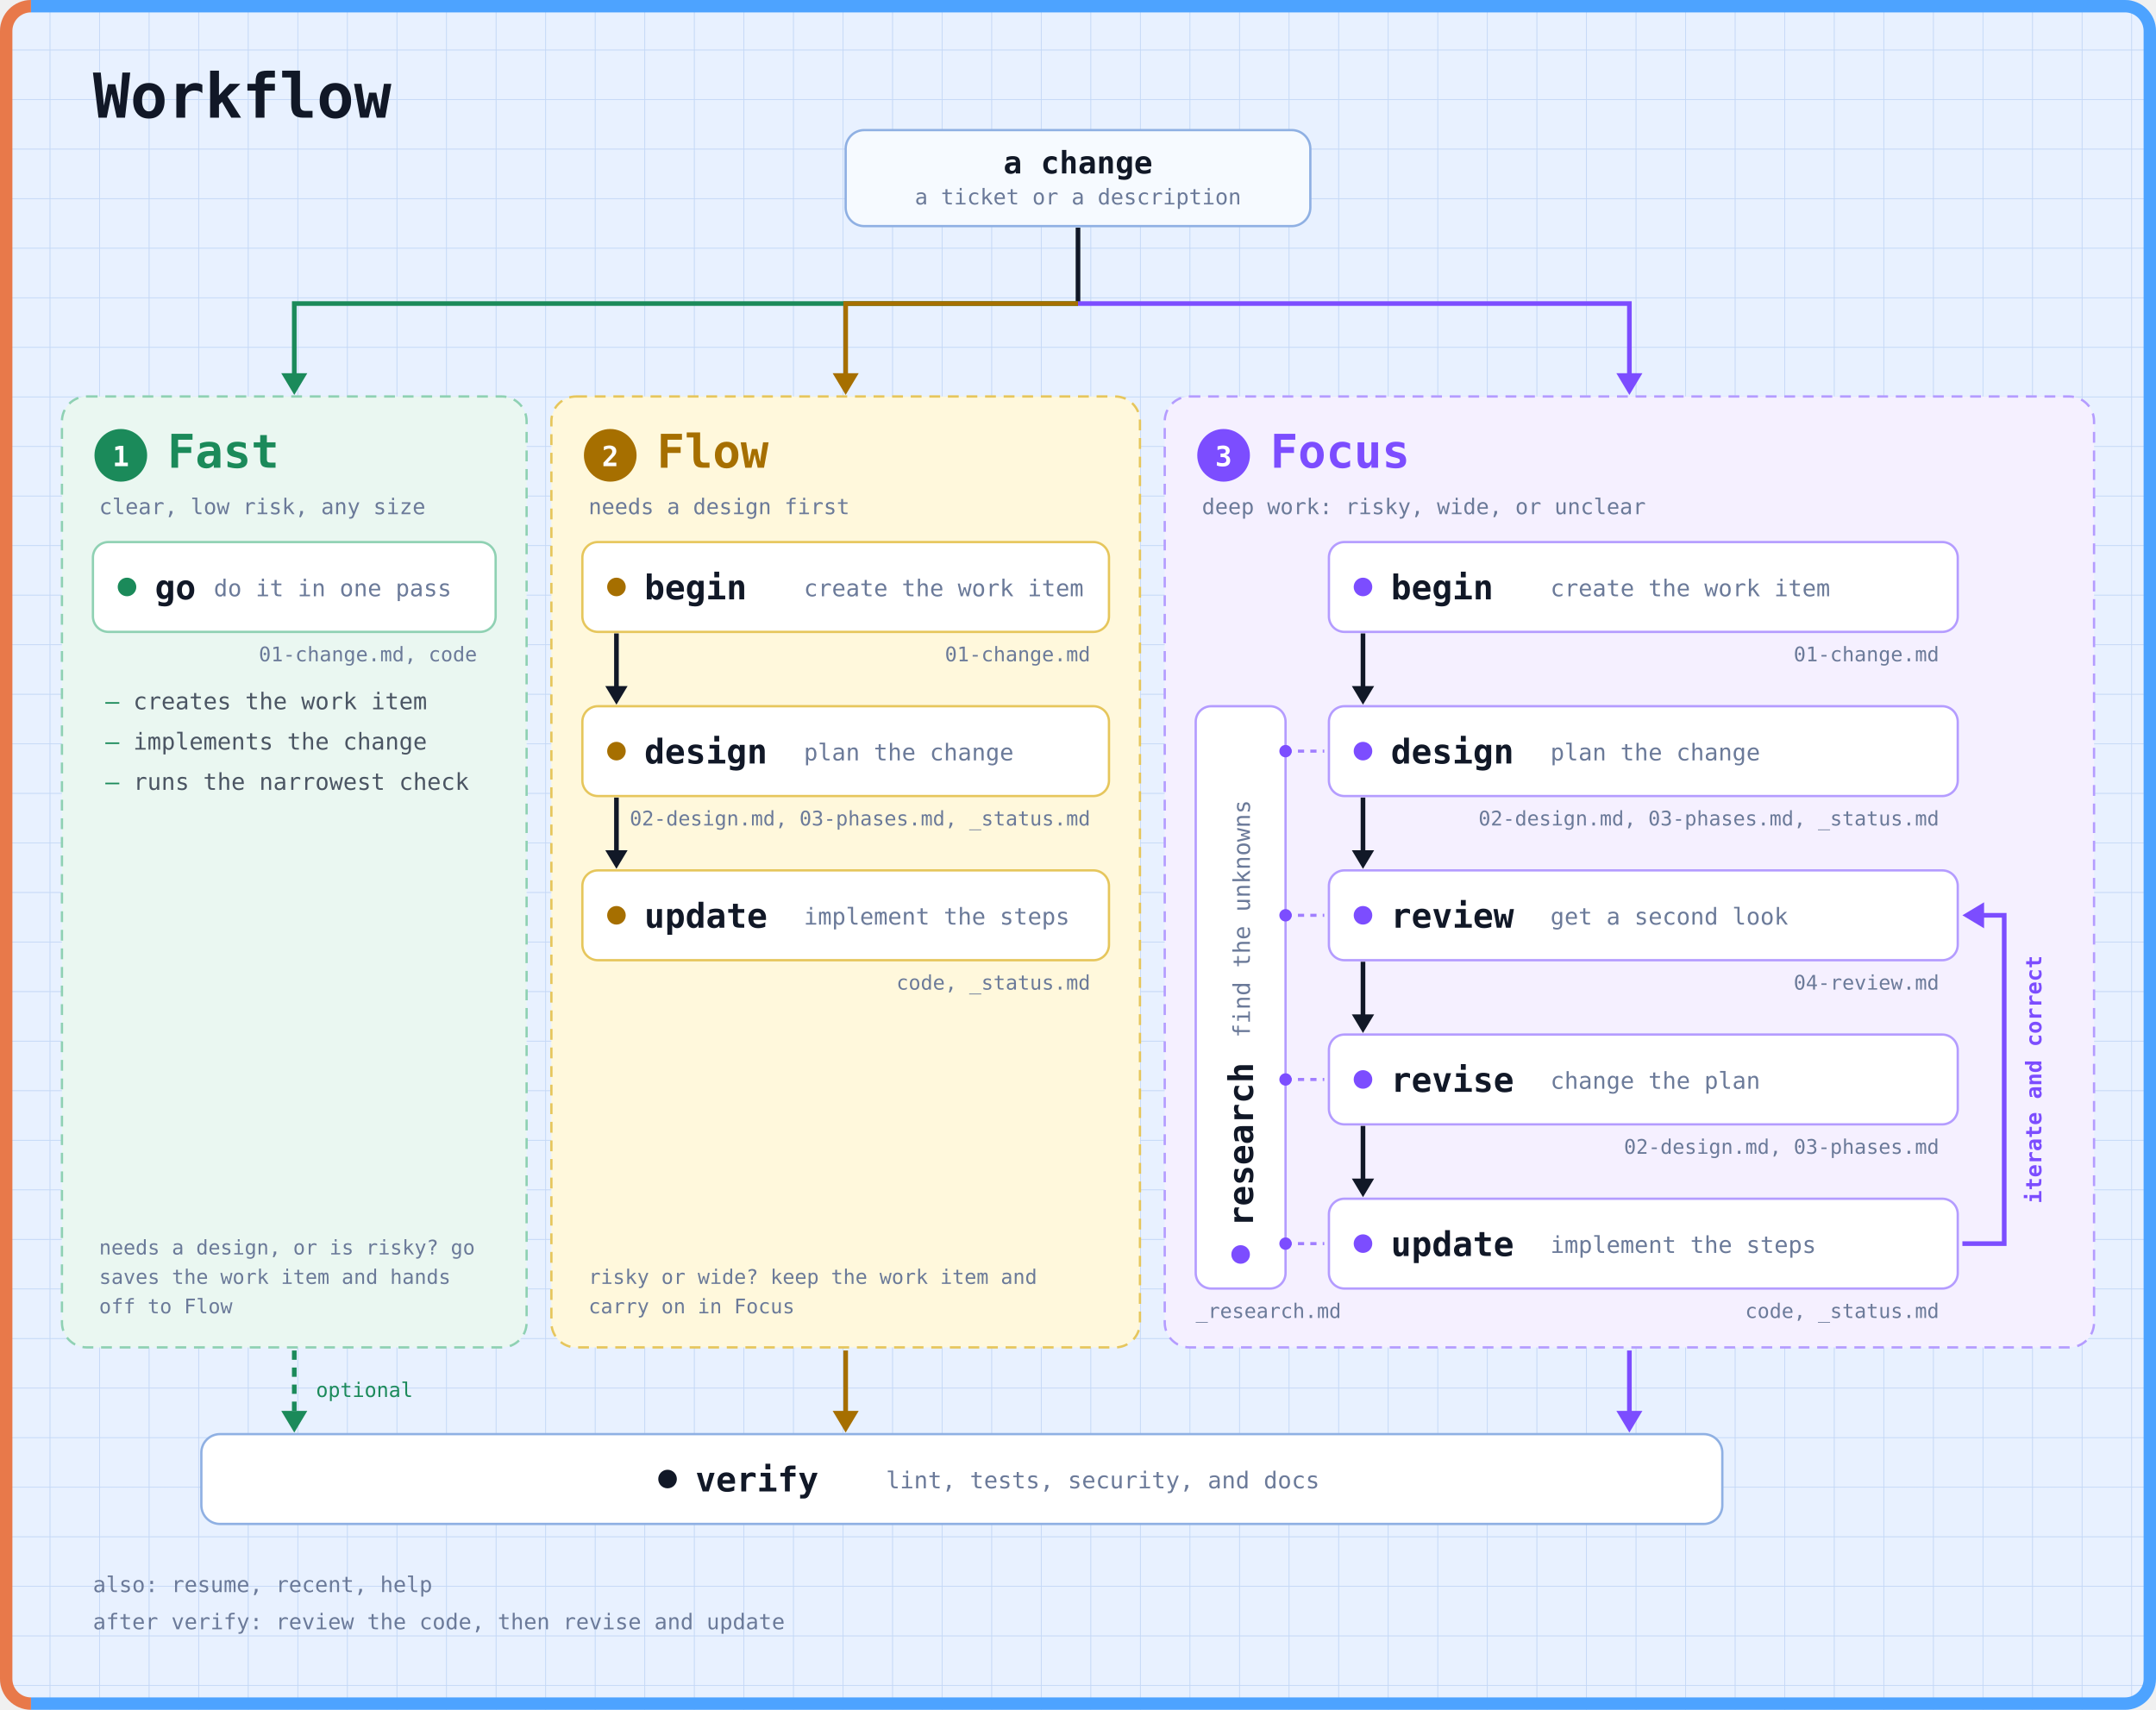
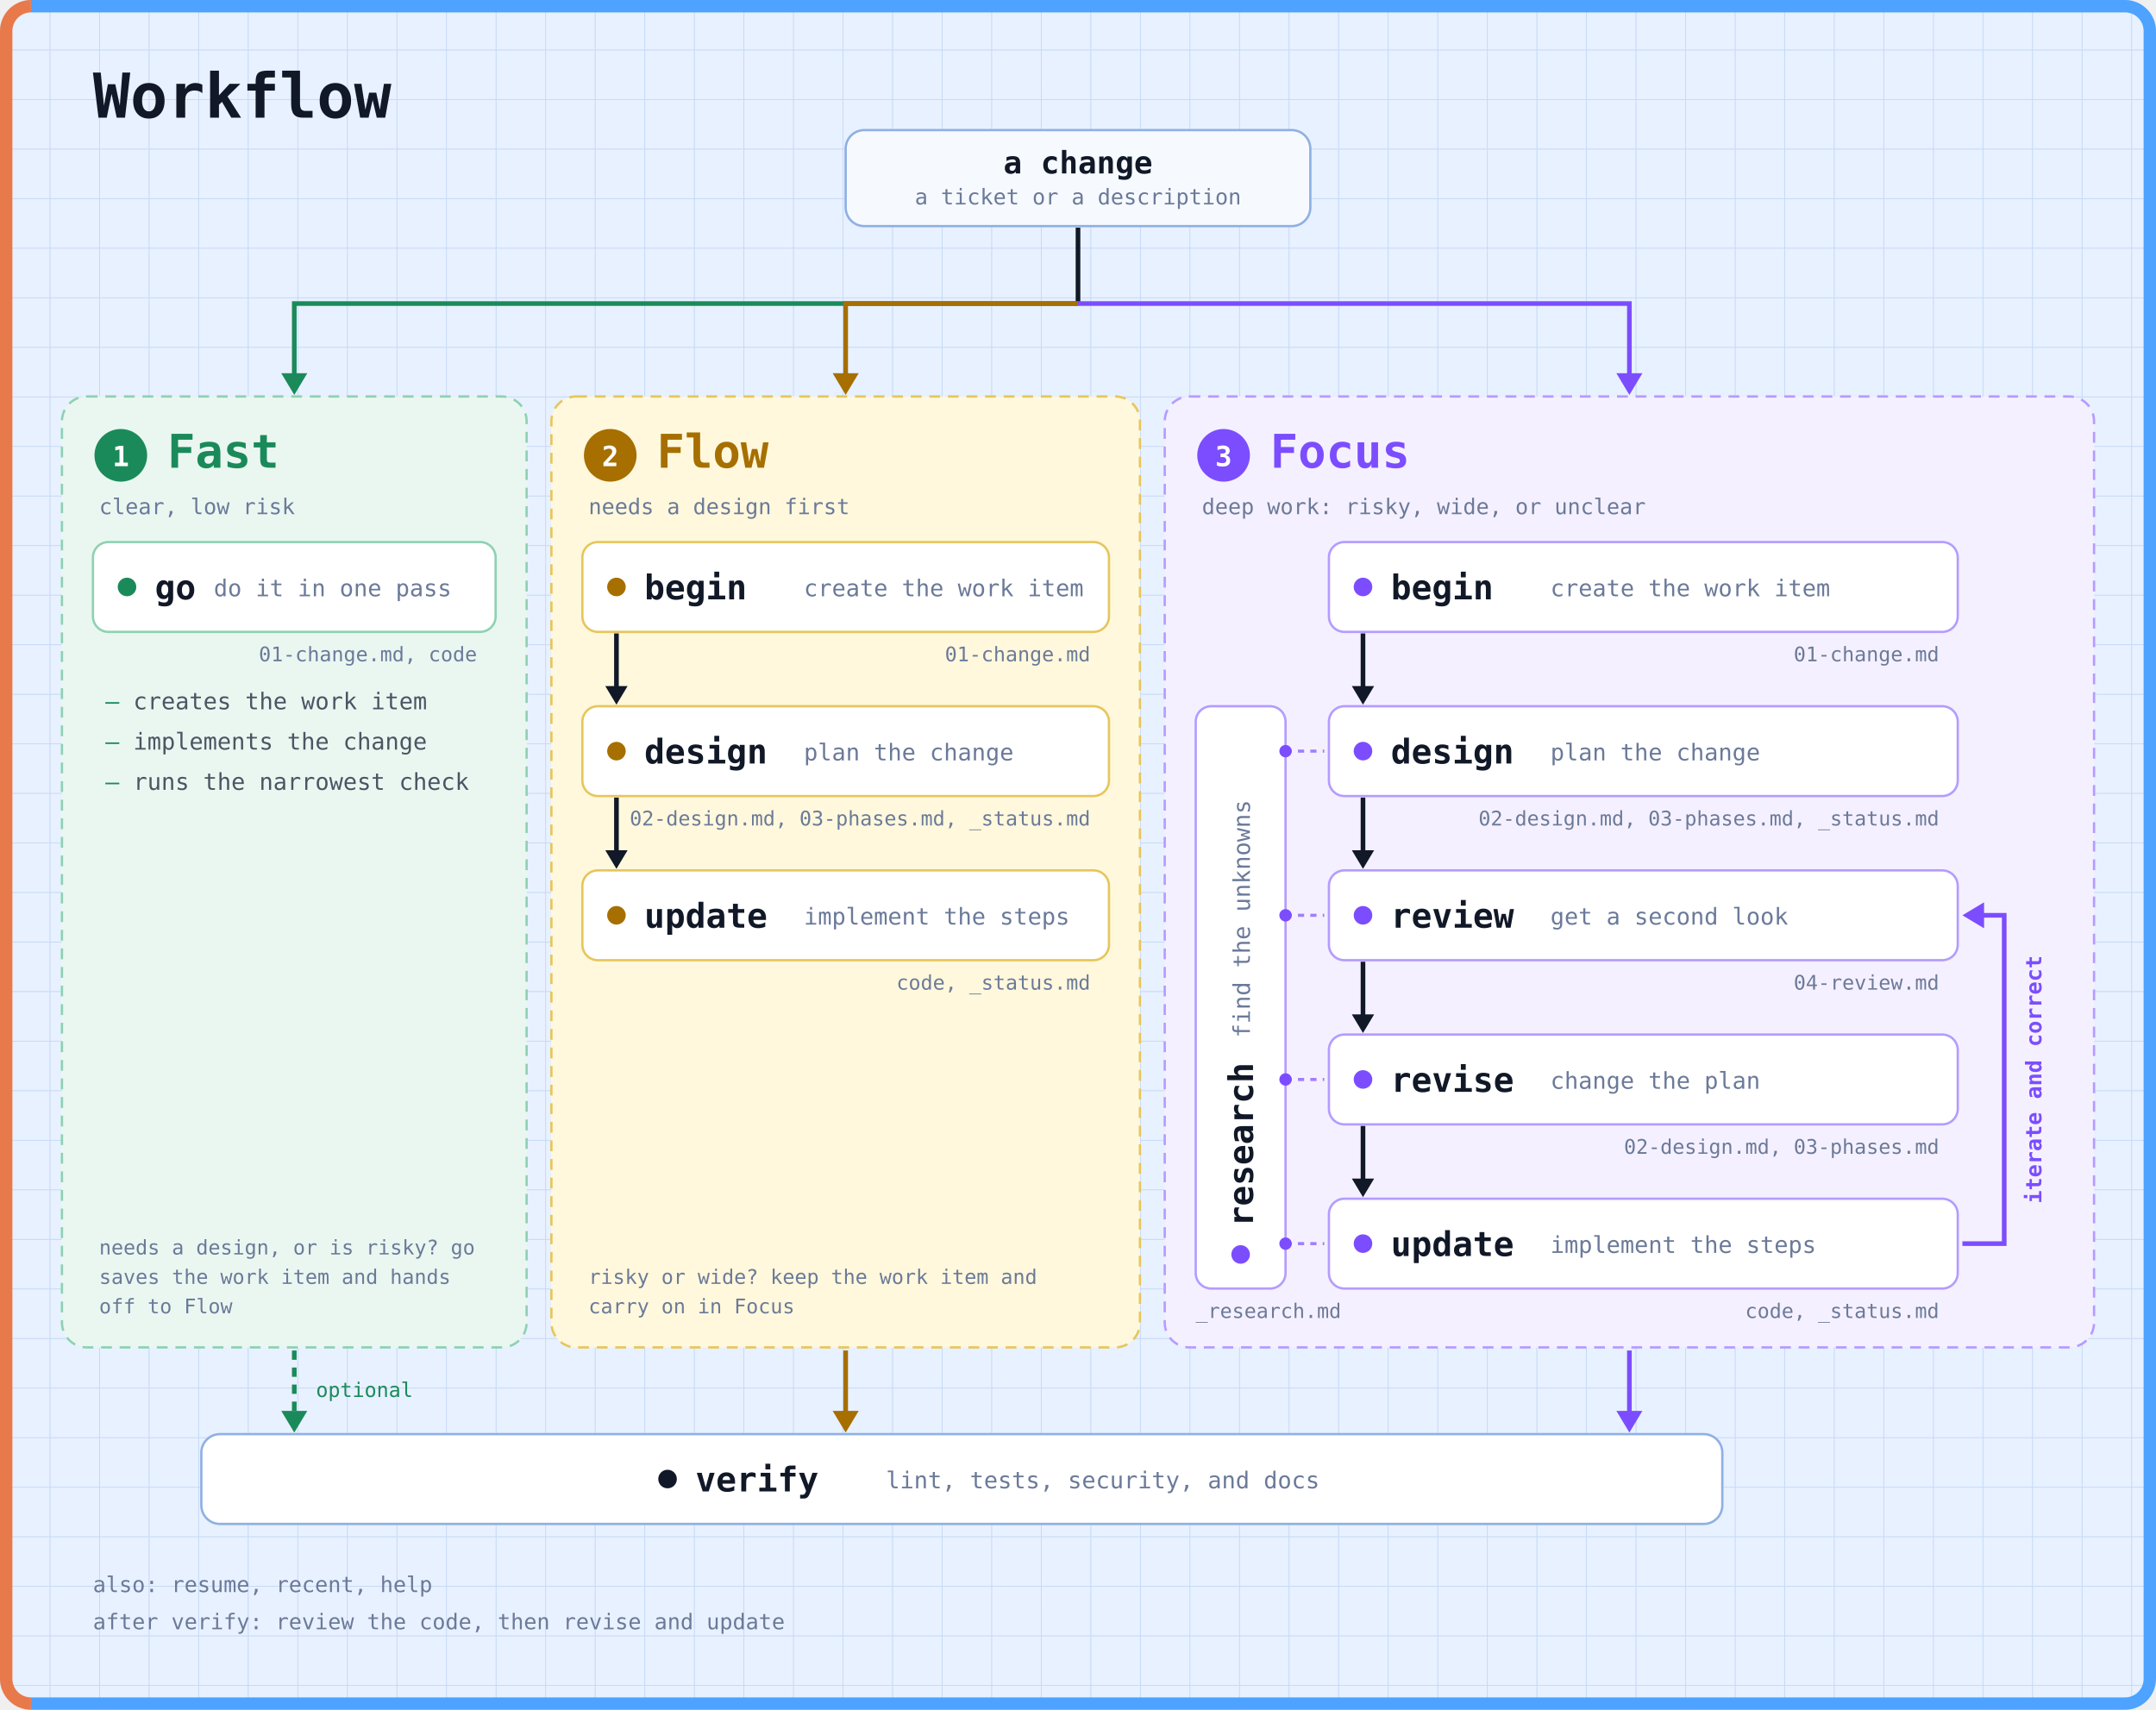
<svg xmlns="http://www.w3.org/2000/svg" width="1392" height="1104" viewBox="0 0 1392 1104" role="img" aria-label="Workflow: a change takes Fast, Flow, Focus, then verify">
  <defs>
    <pattern id="grid" width="32" height="32" patternUnits="userSpaceOnUse">
      <path d="M32 0H0V32" fill="none" stroke="#C4D8F6" stroke-width="1" />
    </pattern>
    <clipPath id="frame">
      <rect width="1392" height="1104" rx="20" />
    </clipPath>
  </defs>
  <g clip-path="url(#frame)">
    <rect width="1392" height="1104" fill="#E8F1FF" />
    <rect width="1392" height="1104" fill="url(#grid)" />
  </g>
  <path d="M 20 4 H 1372 A 16 16 0 0 1 1388 20 V 1084 A 16 16 0 0 1 1372 1100 H 20" fill="none" stroke="#4DA3FF" stroke-width="8" />
  <path d="M 20 4 A 16 16 0 0 0 4 20 V 1084 A 16 16 0 0 0 20 1100" fill="none" stroke="#E8794A" stroke-width="8" />
  <g font-family="ui-monospace, SFMono-Regular, Menlo, Consolas, 'DejaVu Sans Mono', monospace" transform="translate(0 20)">
    <text x="60" y="56" font-size="40" font-weight="700" fill="#111827">Workflow</text>
    <rect x="546" y="64" width="300" height="62" rx="12" fill="#F6FAFF" stroke="#8FB0E3" stroke-width="1.5" />
    <text x="696" y="92" font-size="20" font-weight="700" fill="#111827" text-anchor="middle">a change</text>
    <text x="696" y="112" font-size="14" fill="#6B7A99" text-anchor="middle">a ticket or a description</text>
    <line x1="696" y1="127" x2="696" y2="176" stroke="#111827" stroke-width="3" />
    <path d="M 696 176 H 190 V 222" fill="none" stroke="#1B8A5A" stroke-width="3" />
    <polygon points="181.6,221 198.4,221 190,235" fill="#1B8A5A" />
    <path d="M 696 176 H 546 V 222" fill="none" stroke="#A66F00" stroke-width="3" />
    <polygon points="537.6,221 554.4,221 546,235" fill="#A66F00" />
    <path d="M 696 176 H 1052 V 222" fill="none" stroke="#7C4DFF" stroke-width="3" />
    <polygon points="1043.6,221 1060.4,221 1052,235" fill="#7C4DFF" />
    <rect x="40" y="236" width="300" height="614" rx="16" fill="#EAF7F1" stroke="#8FD1B3" stroke-width="1.5" stroke-dasharray="7 5" />
    <circle cx="78" cy="274" r="17" fill="#1B8A5A" />
    <text x="78" y="281" font-size="18" font-weight="700" fill="#FFFFFF" text-anchor="middle">1</text>
    <text x="108" y="282" font-size="30" font-weight="700" fill="#1B8A5A">Fast</text>
-     <text x="64" y="312" font-size="14" fill="#6B7A99">clear, low risk, any size</text>
+     <text x="64" y="312" font-size="14" fill="#6B7A99">clear, low risk</text>
    <rect x="60" y="330" width="260" height="58" rx="10" fill="#FFFFFF" stroke="#8FD1B3" stroke-width="1.5" />
    <circle cx="82" cy="359" r="6" fill="#1B8A5A" />
    <text x="100" y="367" font-size="22" font-weight="700" fill="#111827">go</text>
    <text x="138" y="365" font-size="15" fill="#6B7A99">do it in one pass</text>
    <text x="308" y="407" font-size="13" fill="#6B7A99" text-anchor="end">01-change.md, code</text>
    <text x="68" y="438" font-size="15" fill="#4B5563">
      <tspan fill="#1B8A5A">–</tspan> creates the work item</text>
    <text x="68" y="464" font-size="15" fill="#4B5563">
      <tspan fill="#1B8A5A">–</tspan> implements the change</text>
    <text x="68" y="490" font-size="15" fill="#4B5563">
      <tspan fill="#1B8A5A">–</tspan> runs the narrowest check</text>
    <text x="64" y="790" font-size="13" fill="#6B7A99">needs a design, or is risky? go</text>
    <text x="64" y="809" font-size="13" fill="#6B7A99">saves the work item and hands</text>
    <text x="64" y="828" font-size="13" fill="#6B7A99">off to Flow</text>
    <rect x="356" y="236" width="380" height="614" rx="16" fill="#FFF8DC" stroke="#E6C65C" stroke-width="1.5" stroke-dasharray="7 5" />
    <circle cx="394" cy="274" r="17" fill="#A66F00" />
    <text x="394" y="281" font-size="18" font-weight="700" fill="#FFFFFF" text-anchor="middle">2</text>
    <text x="424" y="282" font-size="30" font-weight="700" fill="#A66F00">Flow</text>
    <text x="380" y="312" font-size="14" fill="#6B7A99">needs a design first</text>
    <rect x="376" y="330" width="340" height="58" rx="10" fill="#FFFFFF" stroke="#E6C65C" stroke-width="1.5" />
    <circle cx="398" cy="359" r="6" fill="#A66F00" />
    <text x="416" y="367" font-size="22" font-weight="700" fill="#111827">begin</text>
    <text x="519" y="365" font-size="15" fill="#6B7A99">create the work item</text>
    <text x="704" y="407" font-size="13" fill="#6B7A99" text-anchor="end">01-change.md</text>
    <rect x="376" y="436" width="340" height="58" rx="10" fill="#FFFFFF" stroke="#E6C65C" stroke-width="1.5" />
    <circle cx="398" cy="465" r="6" fill="#A66F00" />
    <text x="416" y="473" font-size="22" font-weight="700" fill="#111827">design</text>
    <text x="519" y="471" font-size="15" fill="#6B7A99">plan the change</text>
    <text x="704" y="513" font-size="13" fill="#6B7A99" text-anchor="end">02-design.md, 03-phases.md, _status.md</text>
    <rect x="376" y="542" width="340" height="58" rx="10" fill="#FFFFFF" stroke="#E6C65C" stroke-width="1.5" />
    <circle cx="398" cy="571" r="6" fill="#A66F00" />
    <text x="416" y="579" font-size="22" font-weight="700" fill="#111827">update</text>
    <text x="519" y="577" font-size="15" fill="#6B7A99">implement the steps</text>
    <text x="704" y="619" font-size="13" fill="#6B7A99" text-anchor="end">code, _status.md</text>
    <line x1="398" y1="389" x2="398" y2="424" stroke="#111827" stroke-width="3" />
    <polygon points="390.8,423 405.2,423 398,435" fill="#111827" />
    <line x1="398" y1="495" x2="398" y2="530" stroke="#111827" stroke-width="3" />
    <polygon points="390.8,529 405.2,529 398,541" fill="#111827" />
    <text x="380" y="809" font-size="13" fill="#6B7A99">risky or wide? keep the work item and</text>
    <text x="380" y="828" font-size="13" fill="#6B7A99">carry on in Focus</text>
    <rect x="752" y="236" width="600" height="614" rx="16" fill="#F5F0FF" stroke="#B49CFF" stroke-width="1.5" stroke-dasharray="7 5" />
    <circle cx="790" cy="274" r="17" fill="#7C4DFF" />
    <text x="790" y="281" font-size="18" font-weight="700" fill="#FFFFFF" text-anchor="middle">3</text>
    <text x="820" y="282" font-size="30" font-weight="700" fill="#7C4DFF">Focus</text>
    <text x="776" y="312" font-size="14" fill="#6B7A99">deep work: risky, wide, or unclear</text>
    <rect x="858" y="330" width="406" height="58" rx="10" fill="#FFFFFF" stroke="#B49CFF" stroke-width="1.5" />
    <circle cx="880" cy="359" r="6" fill="#7C4DFF" />
    <text x="898" y="367" font-size="22" font-weight="700" fill="#111827">begin</text>
    <text x="1001" y="365" font-size="15" fill="#6B7A99">create the work item</text>
    <text x="1252" y="407" font-size="13" fill="#6B7A99" text-anchor="end">01-change.md</text>
    <rect x="858" y="436" width="406" height="58" rx="10" fill="#FFFFFF" stroke="#B49CFF" stroke-width="1.5" />
    <circle cx="880" cy="465" r="6" fill="#7C4DFF" />
    <text x="898" y="473" font-size="22" font-weight="700" fill="#111827">design</text>
    <text x="1001" y="471" font-size="15" fill="#6B7A99">plan the change</text>
    <text x="1252" y="513" font-size="13" fill="#6B7A99" text-anchor="end">02-design.md, 03-phases.md, _status.md</text>
    <rect x="858" y="542" width="406" height="58" rx="10" fill="#FFFFFF" stroke="#B49CFF" stroke-width="1.5" />
    <circle cx="880" cy="571" r="6" fill="#7C4DFF" />
    <text x="898" y="579" font-size="22" font-weight="700" fill="#111827">review</text>
    <text x="1001" y="577" font-size="15" fill="#6B7A99">get a second look</text>
    <text x="1252" y="619" font-size="13" fill="#6B7A99" text-anchor="end">04-review.md</text>
    <rect x="858" y="648" width="406" height="58" rx="10" fill="#FFFFFF" stroke="#B49CFF" stroke-width="1.5" />
    <circle cx="880" cy="677" r="6" fill="#7C4DFF" />
    <text x="898" y="685" font-size="22" font-weight="700" fill="#111827">revise</text>
    <text x="1001" y="683" font-size="15" fill="#6B7A99">change the plan</text>
    <text x="1252" y="725" font-size="13" fill="#6B7A99" text-anchor="end">02-design.md, 03-phases.md</text>
    <rect x="858" y="754" width="406" height="58" rx="10" fill="#FFFFFF" stroke="#B49CFF" stroke-width="1.5" />
    <circle cx="880" cy="783" r="6" fill="#7C4DFF" />
    <text x="898" y="791" font-size="22" font-weight="700" fill="#111827">update</text>
    <text x="1001" y="789" font-size="15" fill="#6B7A99">implement the steps</text>
    <text x="1252" y="831" font-size="13" fill="#6B7A99" text-anchor="end">code, _status.md</text>
    <line x1="880" y1="389" x2="880" y2="424" stroke="#111827" stroke-width="3" />
    <polygon points="872.8,423 887.2,423 880,435" fill="#111827" />
    <line x1="880" y1="495" x2="880" y2="530" stroke="#111827" stroke-width="3" />
    <polygon points="872.8,529 887.2,529 880,541" fill="#111827" />
    <line x1="880" y1="601" x2="880" y2="636" stroke="#111827" stroke-width="3" />
    <polygon points="872.8,635 887.2,635 880,647" fill="#111827" />
    <line x1="880" y1="707" x2="880" y2="742" stroke="#111827" stroke-width="3" />
    <polygon points="872.8,741 887.2,741 880,753" fill="#111827" />
    <path d="M 1267 783 H 1294 V 571 H 1280" fill="none" stroke="#7C4DFF" stroke-width="3" />
    <polygon points="1281,562.6 1281,579.4 1267,571" fill="#7C4DFF" />
    <text transform="translate(1318 677) rotate(-90)" font-size="14" font-weight="700" fill="#7C4DFF" text-anchor="middle">iterate and correct</text>
    <rect x="772" y="436" width="58" height="376" rx="10" fill="#FFFFFF" stroke="#B49CFF" stroke-width="1.5" />
    <circle cx="801" cy="790" r="6" fill="#7C4DFF" />
    <text transform="translate(809 772) rotate(-90)" font-size="22" font-weight="700" fill="#111827">research<tspan dx="16" dy="-2" font-size="15" font-weight="400" fill="#6B7A99">find the unknowns</tspan>
    </text>
    <line x1="830" y1="465" x2="855" y2="465" stroke="#7C4DFF" stroke-width="2" stroke-dasharray="4 4" opacity="0.7" />
    <circle cx="830" cy="465" r="4" fill="#7C4DFF" />
    <line x1="830" y1="571" x2="855" y2="571" stroke="#7C4DFF" stroke-width="2" stroke-dasharray="4 4" opacity="0.7" />
    <circle cx="830" cy="571" r="4" fill="#7C4DFF" />
    <line x1="830" y1="677" x2="855" y2="677" stroke="#7C4DFF" stroke-width="2" stroke-dasharray="4 4" opacity="0.7" />
    <circle cx="830" cy="677" r="4" fill="#7C4DFF" />
    <line x1="830" y1="783" x2="855" y2="783" stroke="#7C4DFF" stroke-width="2" stroke-dasharray="4 4" opacity="0.7" />
    <circle cx="830" cy="783" r="4" fill="#7C4DFF" />
    <text x="772" y="831" font-size="13" fill="#6B7A99">_research.md</text>
    <path d="M 190 852 V 892" fill="none" stroke="#1B8A5A" stroke-width="3" stroke-dasharray="6 5" />
    <polygon points="181.6,891 198.4,891 190,905" fill="#1B8A5A" />
    <text x="204" y="882" font-size="13" fill="#1B8A5A">optional</text>
    <path d="M 546 852 V 892" fill="none" stroke="#A66F00" stroke-width="3" />
    <polygon points="537.6,891 554.4,891 546,905" fill="#A66F00" />
    <path d="M 1052 852 V 892" fill="none" stroke="#7C4DFF" stroke-width="3" />
    <polygon points="1043.6,891 1060.4,891 1052,905" fill="#7C4DFF" />
    <rect x="130" y="906" width="982" height="58" rx="12" fill="#FFFFFF" stroke="#8FB0E3" stroke-width="1.5" />
    <circle cx="431" cy="935" r="6" fill="#111827" />
    <text x="449" y="943" font-size="22" font-weight="700" fill="#111827">verify</text>
    <text x="572" y="941" font-size="15" fill="#6B7A99">lint, tests, security, and docs</text>
    <text x="60" y="1008" font-size="14" fill="#6B7A99">also: resume, recent, help</text>
    <text x="60" y="1032" font-size="14" fill="#6B7A99">after verify: review the code, then revise and update</text>
  </g>
</svg>
